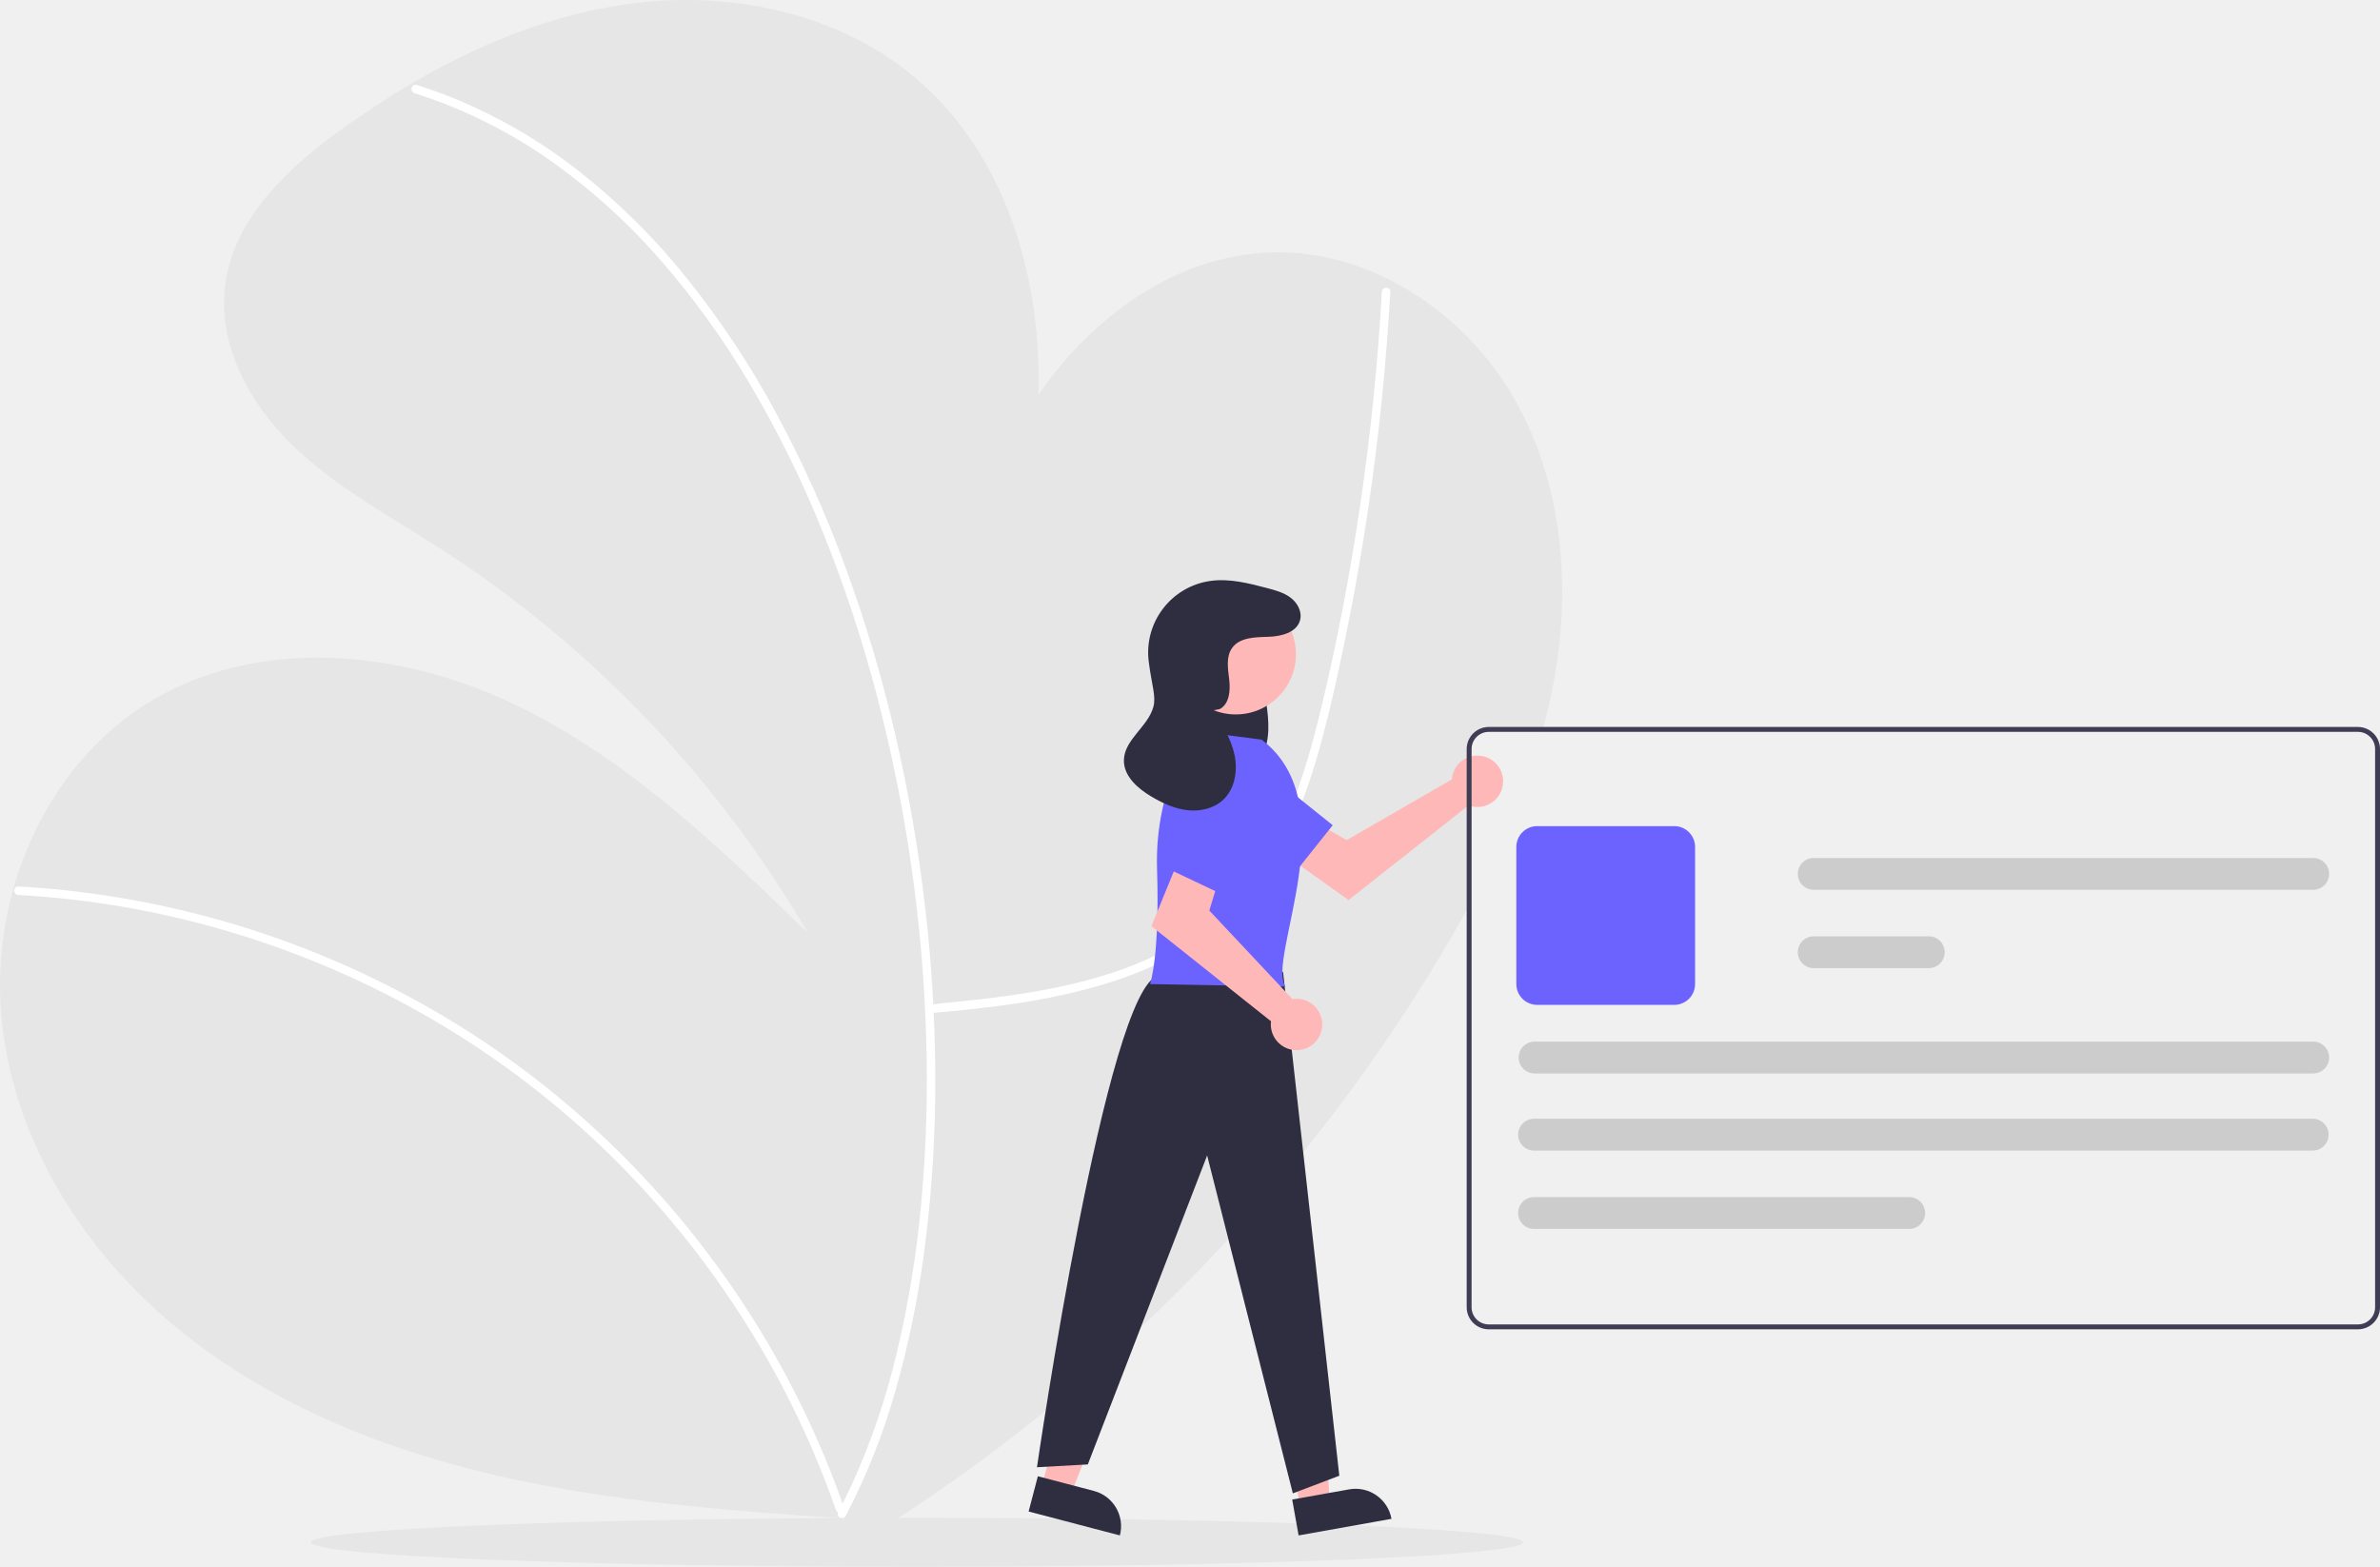
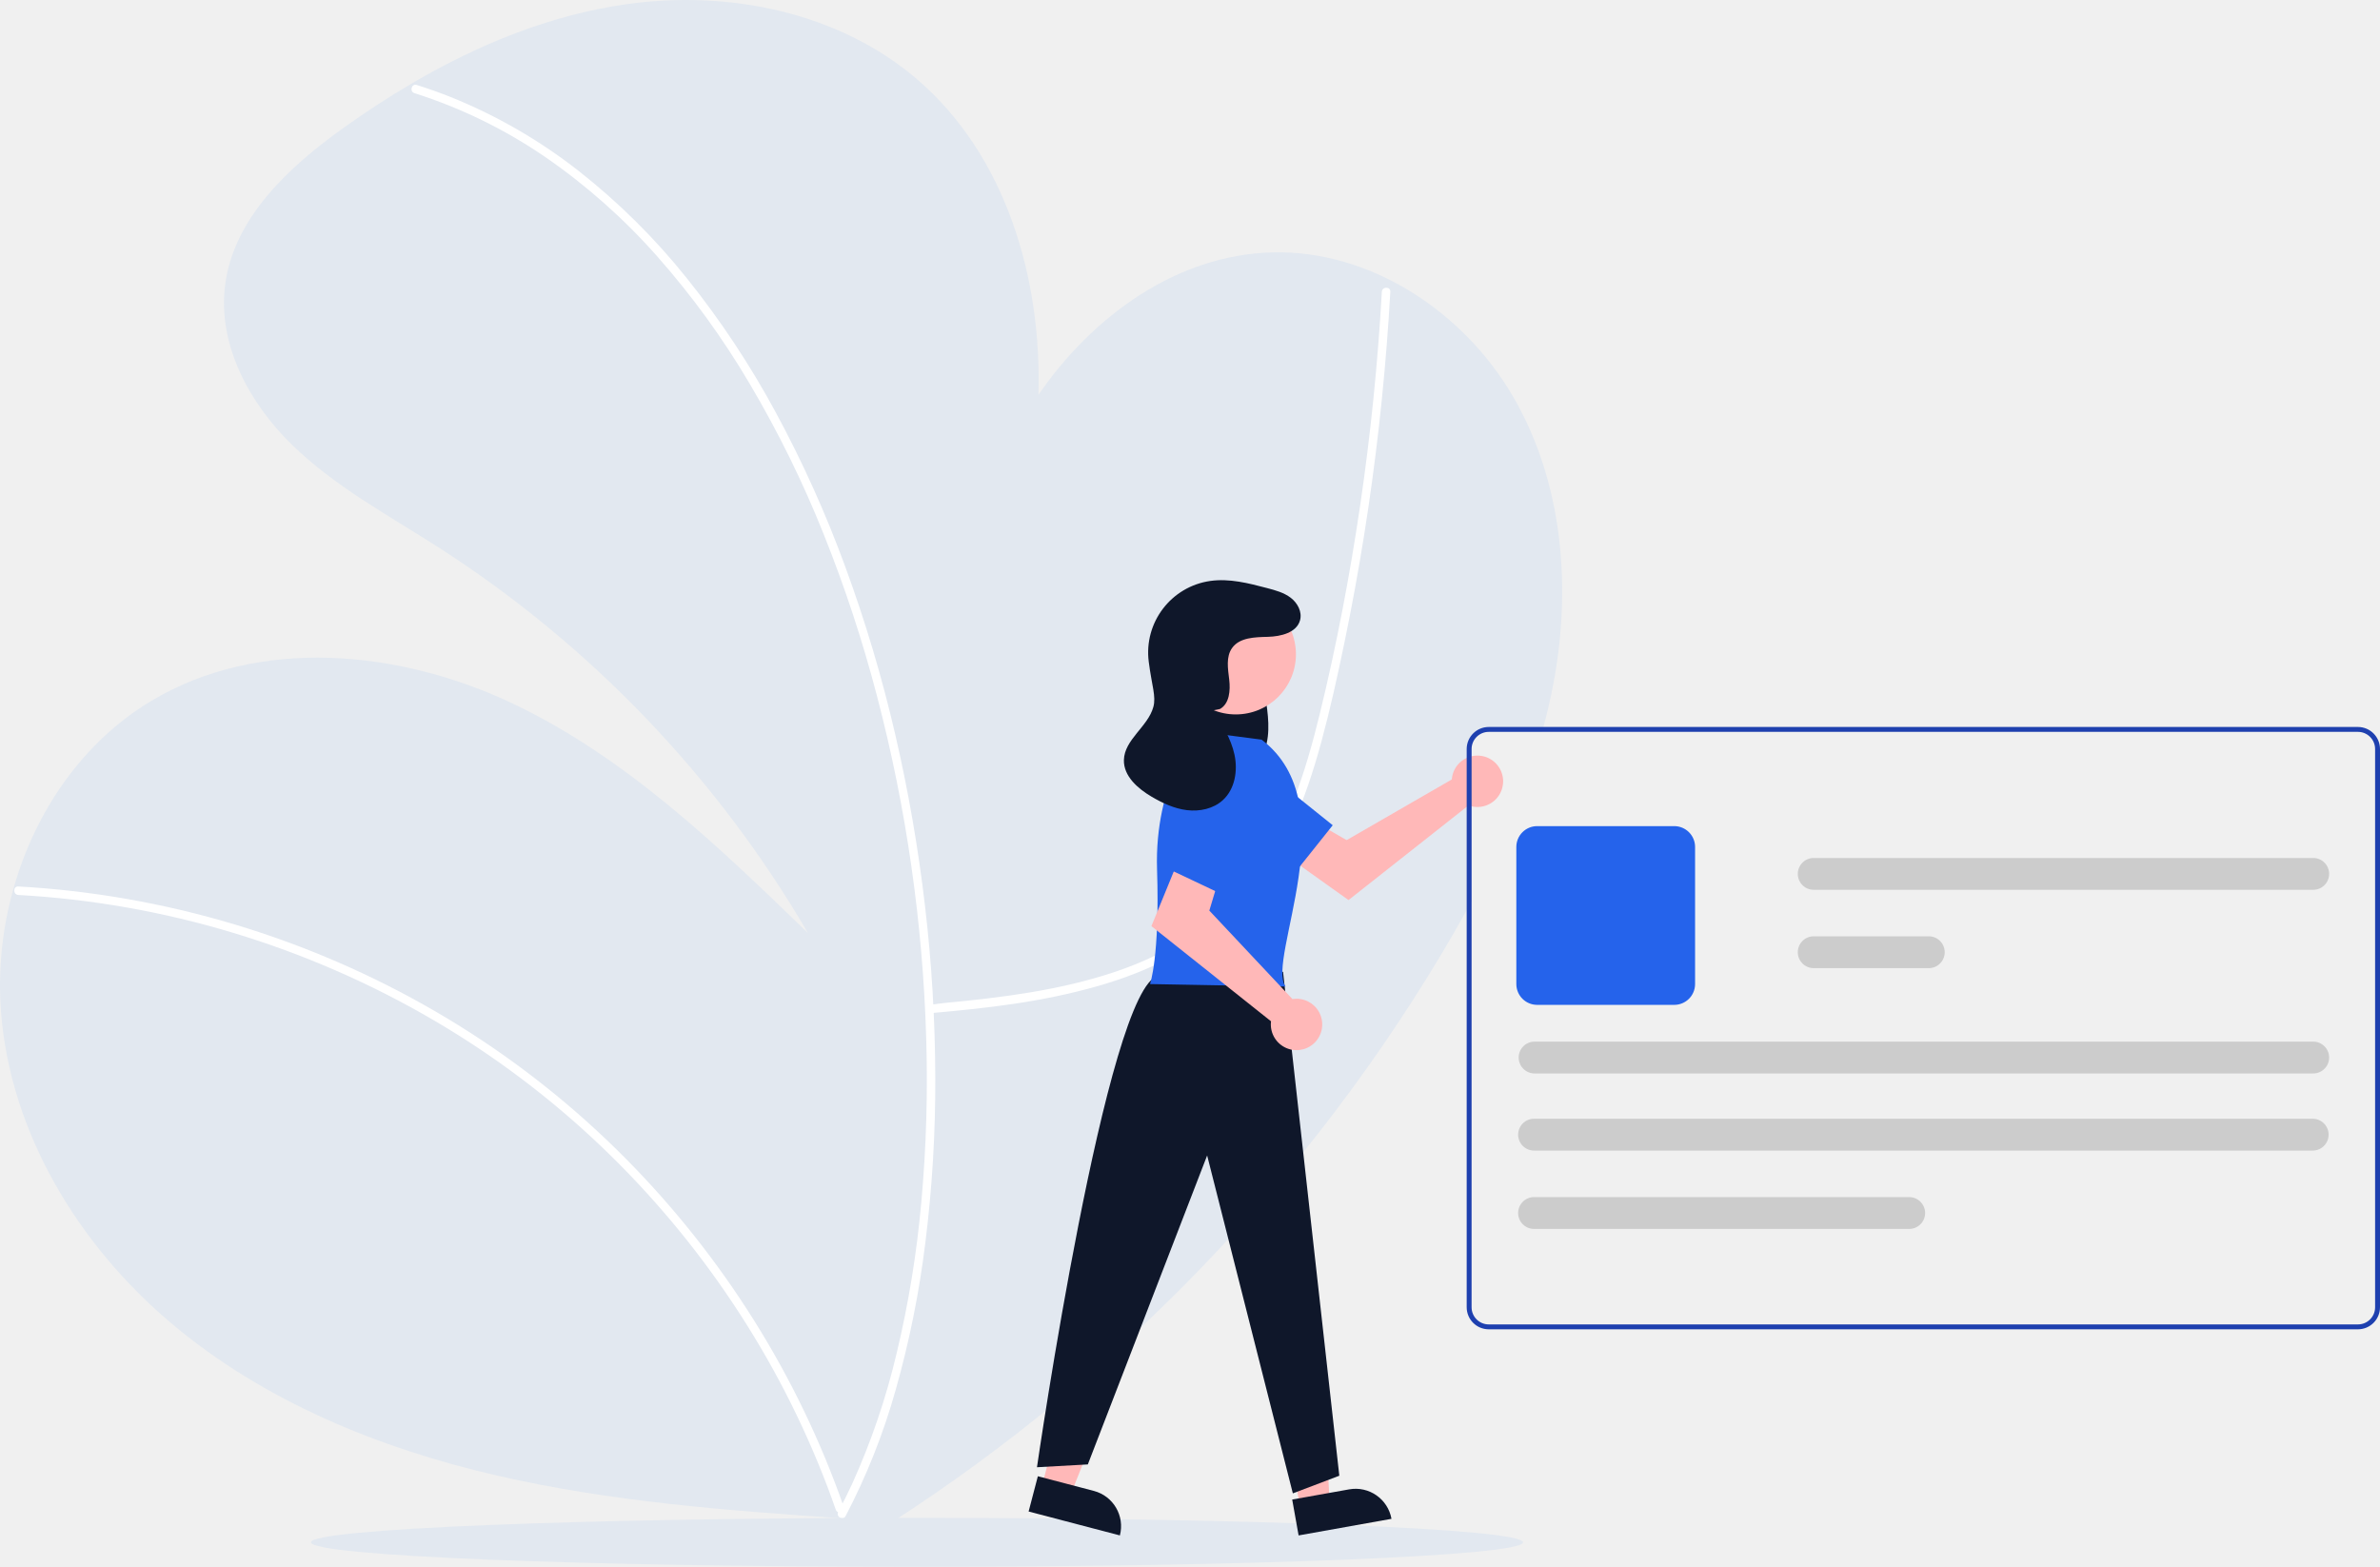
<svg xmlns="http://www.w3.org/2000/svg" data-name="Layer 1" width="972.004" height="639.896" viewBox="0 0 972.004 639.896">
-   <path d="M748.372,409.458q-1.68,8.835-4.03,17.49c-.17.67-.36,1.33-.55,2h-21.79a7.008,7.008,0,0,0-7,7v62.12c-.66,1.23-1.33,2.45-2,3.67-3.46,6.3-7.06,12.53-10.74,18.68a710.143,710.143,0,0,1-243.69,243.55l5.92-13.36c-2.17-.15-4.35-.3-6.52-.45-47.25-3.23-94.66-6.81-140.8-17.43-48.27-11.11-95.49-30.38-133.32-62.33-37.84-31.96-65.58-77.6-69.43-126.98a144.883,144.883,0,0,1,5.07-50.41c8.87-31.52,28.25-59.88,56.21-76.66,43.92-26.35,101.21-20.98,147.51.94,46.29,21.91,83.97,58.18,120.76,93.82a466.421,466.421,0,0,0-150.91-157.52c-20.56-13.16-42.38-24.88-59.86-41.93-17.47-17.04-30.36-40.93-27.27-65.14,3.51-27.46,26-48.3,48.53-64.37,9-6.42,18.29-12.51,27.87-18.11,27.03-15.84,56.27-27.79,87.15-32.22,41.83-6.01,87.01,3.11,119.08,30.63,36.13,31.01,50.95,81.02,49.54,128.86,22.26-32.36,56.59-57.13,95.36-58.18,40.25-1.08,78.51,24.35,98.67,59.21C752.282,327.188,755.902,369.908,748.372,409.458Z" transform="translate(-113.9979 -130.0522)" fill="#e6e6e6" />
+   <path d="M748.372,409.458q-1.68,8.835-4.03,17.49c-.17.67-.36,1.33-.55,2h-21.79a7.008,7.008,0,0,0-7,7v62.12c-.66,1.23-1.33,2.45-2,3.67-3.46,6.3-7.06,12.53-10.74,18.68a710.143,710.143,0,0,1-243.69,243.55l5.92-13.36c-2.17-.15-4.35-.3-6.52-.45-47.25-3.23-94.66-6.81-140.8-17.43-48.27-11.11-95.49-30.38-133.32-62.33-37.84-31.96-65.58-77.6-69.43-126.98a144.883,144.883,0,0,1,5.07-50.41c8.87-31.52,28.25-59.88,56.21-76.66,43.92-26.35,101.21-20.98,147.51.94,46.29,21.91,83.97,58.18,120.76,93.82a466.421,466.421,0,0,0-150.91-157.52c-20.56-13.16-42.38-24.88-59.86-41.93-17.47-17.04-30.36-40.93-27.27-65.14,3.51-27.46,26-48.3,48.53-64.37,9-6.42,18.29-12.51,27.87-18.11,27.03-15.84,56.27-27.79,87.15-32.22,41.83-6.01,87.01,3.11,119.08,30.63,36.13,31.01,50.95,81.02,49.54,128.86,22.26-32.36,56.59-57.13,95.36-58.18,40.25-1.08,78.51,24.35,98.67,59.21C752.282,327.188,755.902,369.908,748.372,409.458Z" transform="translate(-113.9979 -130.0522)" fill="#E2E8F0" />
  <path d="M493.714,543.853c23.575-2.076,45.352-4.502,68.196-10.966,22.143-6.266,43.451-16.755,59.215-33.882,16.955-18.422,26.107-42.345,32.564-66.161,3.6-13.278,6.559-26.742,9.35-40.21q4.543-21.92,8.073-44.033,7.027-44.018,10.033-88.554.363-5.406.666-10.816c.125-2.225-3.335-2.218-3.46,0q-2.47,43.9-8.885,87.457c-4.221,28.53-9.621,56.937-16.472,84.955-5.804,23.736-13.32,47.843-28.206,67.603-13.96,18.529-34.122,30.638-55.892,37.877-22.153,7.367-45.51,10.308-68.659,12.495-2.84.268-3.681.524-6.522.774-2.201.194-2.221,3.656,0,3.46Z" transform="translate(-113.9979 -130.0522)" fill="#fff" />
  <path d="M121.489,495.561a375.005,375.005,0,0,1,87.701,15.454,379.01,379.01,0,0,1,81.676,35.552,369.763,369.763,0,0,1,68.78,51.786,378.862,378.862,0,0,1,53.727,64.062A375.101,375.101,0,0,1,451.82,736.947q1.827,4.811,3.52,9.67c.729,2.089,4.073,1.19,3.336-.92a378.643,378.643,0,0,0-36.729-76.387,383.571,383.571,0,0,0-52.7-66.391A373.961,373.961,0,0,0,301.967,549.227a381.917,381.917,0,0,0-169.574-56.376q-5.446-.456-10.903-.751c-2.225-.122-2.218,3.339,0,3.46Z" transform="translate(-113.9979 -130.0522)" fill="#fff" />
  <path d="M283.267,168.094A203.799,203.799,0,0,1,336.768,194.238a251.246,251.246,0,0,1,45.672,40.56,336.25,336.25,0,0,1,37.82,52.121,444.662,444.662,0,0,1,30.07,61.135,553.194,553.194,0,0,1,21.898,66.495,621.484,621.484,0,0,1,14.003,69.475,620.231,620.231,0,0,1,6.027,69.869,553.489,553.489,0,0,1-1.979,67.025,426.913,426.913,0,0,1-10.063,61.706,291.562,291.562,0,0,1-18.155,53.357q-2.697,5.841-5.722,11.521c-1.047,1.965,1.939,3.715,2.988,1.746A266.706,266.706,0,0,0,479.76,697.819a398.287,398.287,0,0,0,12.186-60.499,526.375,526.375,0,0,0,4.026-66.889,613.744,613.744,0,0,0-4.188-70.288,633.107,633.107,0,0,0-12.19-70.232,573.113,573.113,0,0,0-20.381-68.399,475.91,475.91,0,0,0-28.342-62.945,364.897,364.897,0,0,0-36.341-54.851A270.583,270.583,0,0,0,350.134,199.719a214.685,214.685,0,0,0-52.065-30.033q-6.846-2.725-13.882-4.929c-2.129-.67-3.04,2.669-.92,3.336Z" transform="translate(-113.9979 -130.0522)" fill="#fff" />
-   <ellipse cx="374.504" cy="629.896" rx="247.5" ry="10" fill="#e6e6e6" />
+   <ellipse cx="374.504" cy="629.896" rx="247.5" ry="10" fill="#E2E8F0" />
  <path d="M707.171,446.737a10.526,10.526,0,0,0-.239,1.64l-42.957,24.782-10.441-6.011-11.131,14.572,22.337,15.921,49.008-38.663a10.496,10.496,0,1,0-6.576-12.241Z" transform="translate(-113.9979 -130.0522)" fill="#ffb8b8" />
-   <path d="M609.338,461.942l33.824,24.107,15.128-18.967L625.41,440.699a13.324,13.324,0,0,0-19.189,2.659v0A13.324,13.324,0,0,0,609.338,461.942Z" transform="translate(-113.9979 -130.0522)" fill="#6c63ff" />
+   <path d="M609.338,461.942l33.824,24.107,15.128-18.967L625.41,440.699a13.324,13.324,0,0,0-19.189,2.659v0A13.324,13.324,0,0,0,609.338,461.942Z" transform="translate(-113.9979 -130.0522)" fill="#2563EB" />
  <polygon points="425.519 606.957 437.379 610.064 455.009 565.8 437.506 561.213 425.519 606.957" fill="#ffb8b8" />
-   <path d="M535.348,737.595h38.531a0,0,0,0,1,0,0v14.887a0,0,0,0,1,0,0H550.235a14.887,14.887,0,0,1-14.887-14.887v0A0,0,0,0,1,535.348,737.595Z" transform="translate(788.2714 1476.272) rotate(-165.317)" fill="#2f2e41" />
+   <path d="M535.348,737.595h38.531a0,0,0,0,1,0,0v14.887a0,0,0,0,1,0,0H550.235a14.887,14.887,0,0,1-14.887-14.887v0A0,0,0,0,1,535.348,737.595Z" transform="translate(788.2714 1476.272) rotate(-165.317)" fill="#0F172A" />
  <polygon points="530.942 615.401 543.011 613.245 540.439 565.668 522.627 568.85 530.942 615.401" fill="#ffb8b8" />
-   <path d="M642.747,738.963h38.531a0,0,0,0,1,0,0v14.887a0,0,0,0,1,0,0H657.634a14.887,14.887,0,0,1-14.887-14.887v0A0,0,0,0,1,642.747,738.963Z" transform="translate(1330.963 1234.719) rotate(169.8721)" fill="#2f2e41" />
-   <path d="M621.175,395.561c2.974.724,5.393,3.754,6.846,7.265A50.675,50.675,0,0,1,630.726,414.24c1.142,7.257,2.238,15.113-.123,21.834-2.768,7.877-10.142,12.003-16.539,10.064s-11.484-9.217-13.223-17.594a42.61,42.61,0,0,1,2.924-25.084c1.817-4.137,4.322-7.954,7.65-9.82a7.55,7.55,0,0,1,10.068,2.098" transform="translate(-113.9979 -130.0522)" fill="#2f2e41" />
-   <path d="M638.002,526.948,660.979,732.742l-18.977,7.206-35-138L558.274,728.126l-20.772,1.154s28.5-196.332,49.622-200.794Z" transform="translate(-113.9979 -130.0522)" fill="#2f2e41" />
+   <path d="M642.747,738.963h38.531a0,0,0,0,1,0,0v14.887a0,0,0,0,1,0,0H657.634a14.887,14.887,0,0,1-14.887-14.887v0A0,0,0,0,1,642.747,738.963Z" transform="translate(1330.963 1234.719) rotate(169.8721)" fill="#0F172A" />
+   <path d="M621.175,395.561c2.974.724,5.393,3.754,6.846,7.265A50.675,50.675,0,0,1,630.726,414.24c1.142,7.257,2.238,15.113-.123,21.834-2.768,7.877-10.142,12.003-16.539,10.064s-11.484-9.217-13.223-17.594a42.61,42.61,0,0,1,2.924-25.084c1.817-4.137,4.322-7.954,7.65-9.82a7.55,7.55,0,0,1,10.068,2.098" transform="translate(-113.9979 -130.0522)" fill="#0F172A" />
+   <path d="M638.002,526.948,660.979,732.742l-18.977,7.206-35-138L558.274,728.126l-20.772,1.154s28.5-196.332,49.622-200.794Z" transform="translate(-113.9979 -130.0522)" fill="#0F172A" />
  <circle cx="504.705" cy="267.211" r="24.561" fill="#ffb8b8" />
-   <path d="M629.244,432.128l-26.542-3.462s-17.31,20.772-16.156,56.545-2.885,46.737-2.885,46.737l55.34,1C631.002,521.948,664.464,458.771,629.244,432.128Z" transform="translate(-113.9979 -130.0522)" fill="#6c63ff" />
+   <path d="M629.244,432.128l-26.542-3.462s-17.31,20.772-16.156,56.545-2.885,46.737-2.885,46.737l55.34,1C631.002,521.948,664.464,458.771,629.244,432.128Z" transform="translate(-113.9979 -130.0522)" fill="#2563EB" />
  <path d="M643.502,537.948a10.526,10.526,0,0,0-1.651.142l-33.955-36.146,3.462-11.54-16.733-7.501L584.238,508.291l48.852,38.859a10.496,10.496,0,1,0,10.412-9.203Z" transform="translate(-113.9979 -130.0522)" fill="#ffb8b8" />
-   <path d="M606.312,446.191l-15.727,38.443,21.926,10.386,18.158-38.045a13.324,13.324,0,0,0-6.98-18.071h0A13.324,13.324,0,0,0,606.312,446.191Z" transform="translate(-113.9979 -130.0522)" fill="#6c63ff" />
-   <path d="M612.278,419.592c3.848-2.22,4.259-7.576,3.736-11.988s-1.397-9.331,1.197-12.938c3.095-4.306,9.314-4.391,14.615-4.532s11.756-1.693,13.129-6.814c.908-3.384-1.034-7.016-3.82-9.14s-6.272-3.063-9.66-3.956c-7.579-1.997-15.405-4.01-23.166-2.913a29.535,29.535,0,0,0-25.163,32.98c1.256,9.851,3.078,14.153,1.882,18.496-2.227,8.09-11.831,13.287-12.022,21.677-.15,6.562,5.647,11.624,11.302,14.956,4.486,2.643,9.327,4.885,14.496,5.504s10.735-.566,14.586-4.07c4.967-4.519,6.195-12.069,4.771-18.631s-5.077-12.39-8.691-18.049" transform="translate(-113.9979 -130.0522)" fill="#2f2e41" />
-   <path d="M1077.002,426.948h-355a9.014,9.014,0,0,0-9,9v228a9.014,9.014,0,0,0,9,9h355a9.014,9.014,0,0,0,9-9v-228A9.014,9.014,0,0,0,1077.002,426.948Zm7,237a7.008,7.008,0,0,1-7,7h-355a7.008,7.008,0,0,1-7-7v-228a7.008,7.008,0,0,1,7-7h355a7.008,7.008,0,0,1,7,7Z" transform="translate(-113.9979 -130.0522)" fill="#3f3d56" />
-   <path d="M797.777,540.443h-56a8.51,8.51,0,0,1-8.5-8.5v-56a8.51,8.51,0,0,1,8.5-8.5h56a8.51,8.51,0,0,1,8.5,8.5v56A8.51,8.51,0,0,1,797.777,540.443Z" transform="translate(-113.9979 -130.0522)" fill="#6c63ff" />
+   <path d="M606.312,446.191l-15.727,38.443,21.926,10.386,18.158-38.045a13.324,13.324,0,0,0-6.98-18.071h0A13.324,13.324,0,0,0,606.312,446.191Z" transform="translate(-113.9979 -130.0522)" fill="#2563EB" />
+   <path d="M612.278,419.592c3.848-2.22,4.259-7.576,3.736-11.988s-1.397-9.331,1.197-12.938c3.095-4.306,9.314-4.391,14.615-4.532s11.756-1.693,13.129-6.814c.908-3.384-1.034-7.016-3.82-9.14s-6.272-3.063-9.66-3.956c-7.579-1.997-15.405-4.01-23.166-2.913a29.535,29.535,0,0,0-25.163,32.98c1.256,9.851,3.078,14.153,1.882,18.496-2.227,8.09-11.831,13.287-12.022,21.677-.15,6.562,5.647,11.624,11.302,14.956,4.486,2.643,9.327,4.885,14.496,5.504s10.735-.566,14.586-4.07c4.967-4.519,6.195-12.069,4.771-18.631s-5.077-12.39-8.691-18.049" transform="translate(-113.9979 -130.0522)" fill="#0F172A" />
+   <path d="M1077.002,426.948h-355a9.014,9.014,0,0,0-9,9v228a9.014,9.014,0,0,0,9,9h355a9.014,9.014,0,0,0,9-9v-228A9.014,9.014,0,0,0,1077.002,426.948Zm7,237a7.008,7.008,0,0,1-7,7h-355a7.008,7.008,0,0,1-7-7v-228a7.008,7.008,0,0,1,7-7h355a7.008,7.008,0,0,1,7,7Z" transform="translate(-113.9979 -130.0522)" fill="#1E40AF" />
+   <path d="M797.777,540.443h-56a8.51,8.51,0,0,1-8.5-8.5v-56a8.51,8.51,0,0,1,8.5-8.5h56a8.51,8.51,0,0,1,8.5,8.5v56A8.51,8.51,0,0,1,797.777,540.443Z" transform="translate(-113.9979 -130.0522)" fill="#2563EB" />
  <path d="M1058.513,599.953H740.513a6.5,6.5,0,1,1,0-13h318a6.5,6.5,0,0,1,0,13Z" transform="translate(-113.9979 -130.0522)" fill="#ccc" />
  <path d="M1058.727,568.453h-318a6.5,6.5,0,0,1,0-13h318a6.5,6.5,0,0,1,0,13Z" transform="translate(-113.9979 -130.0522)" fill="#ccc" />
  <path d="M901.727,525.443h-47a6.5,6.5,0,0,1,0-13h47a6.5,6.5,0,0,1,0,13Z" transform="translate(-113.9979 -130.0522)" fill="#ccc" />
  <path d="M1058.727,493.453h-204a6.5,6.5,0,0,1,0-13h204a6.5,6.5,0,0,1,0,13Z" transform="translate(-113.9979 -130.0522)" fill="#ccc" />
  <path d="M893.727,631.953H740.513a6.5,6.5,0,1,1,0-13h153.214a6.5,6.5,0,1,1,0,13Z" transform="translate(-113.9979 -130.0522)" fill="#ccc" />
</svg>
